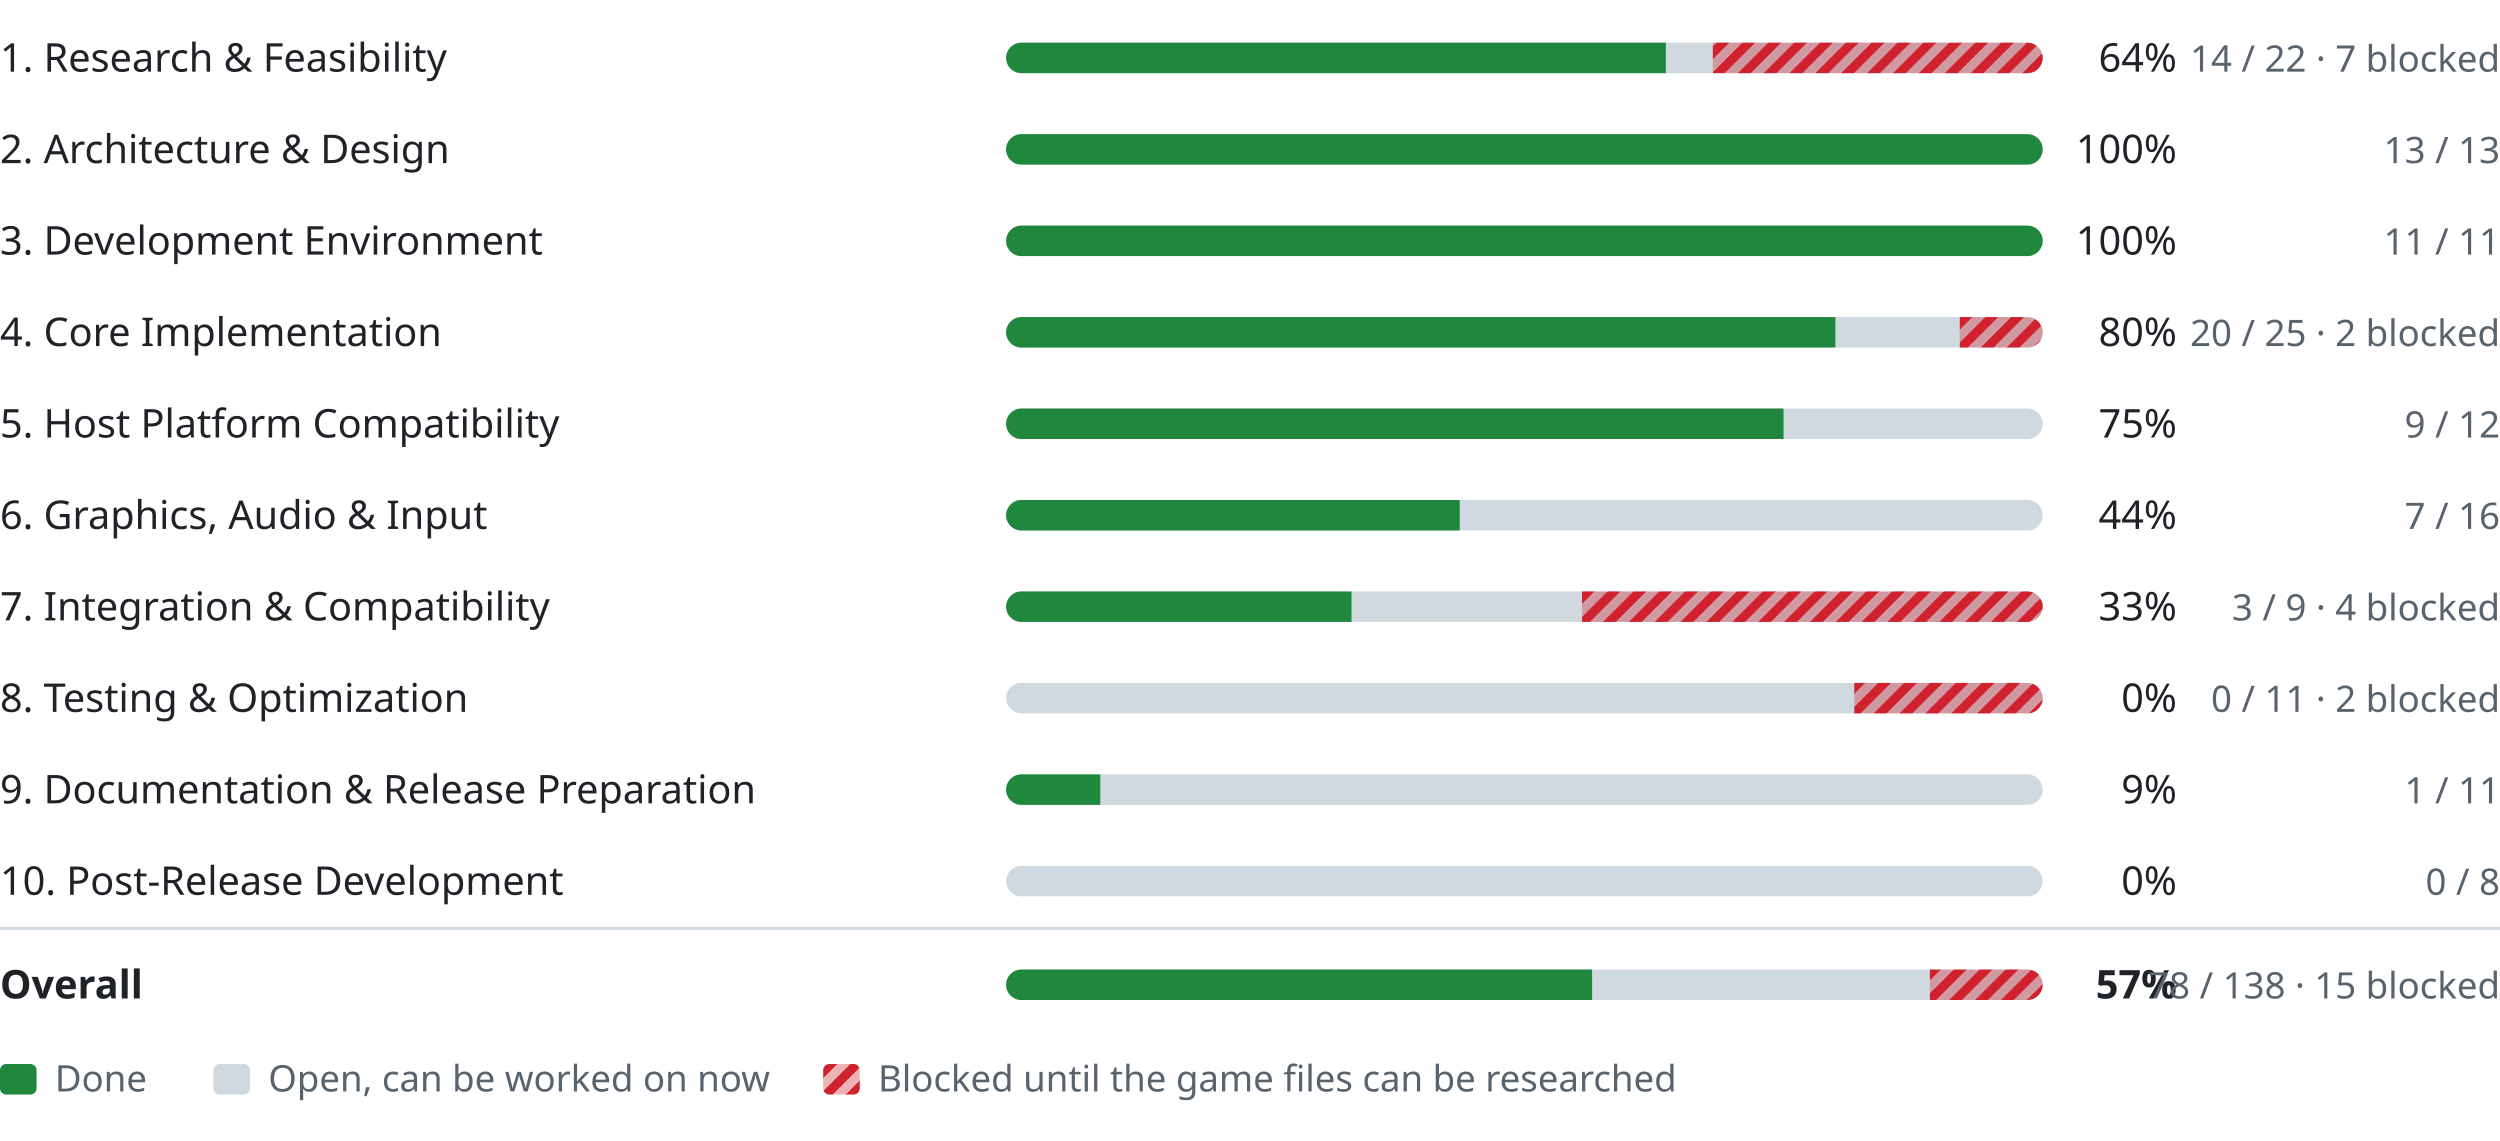
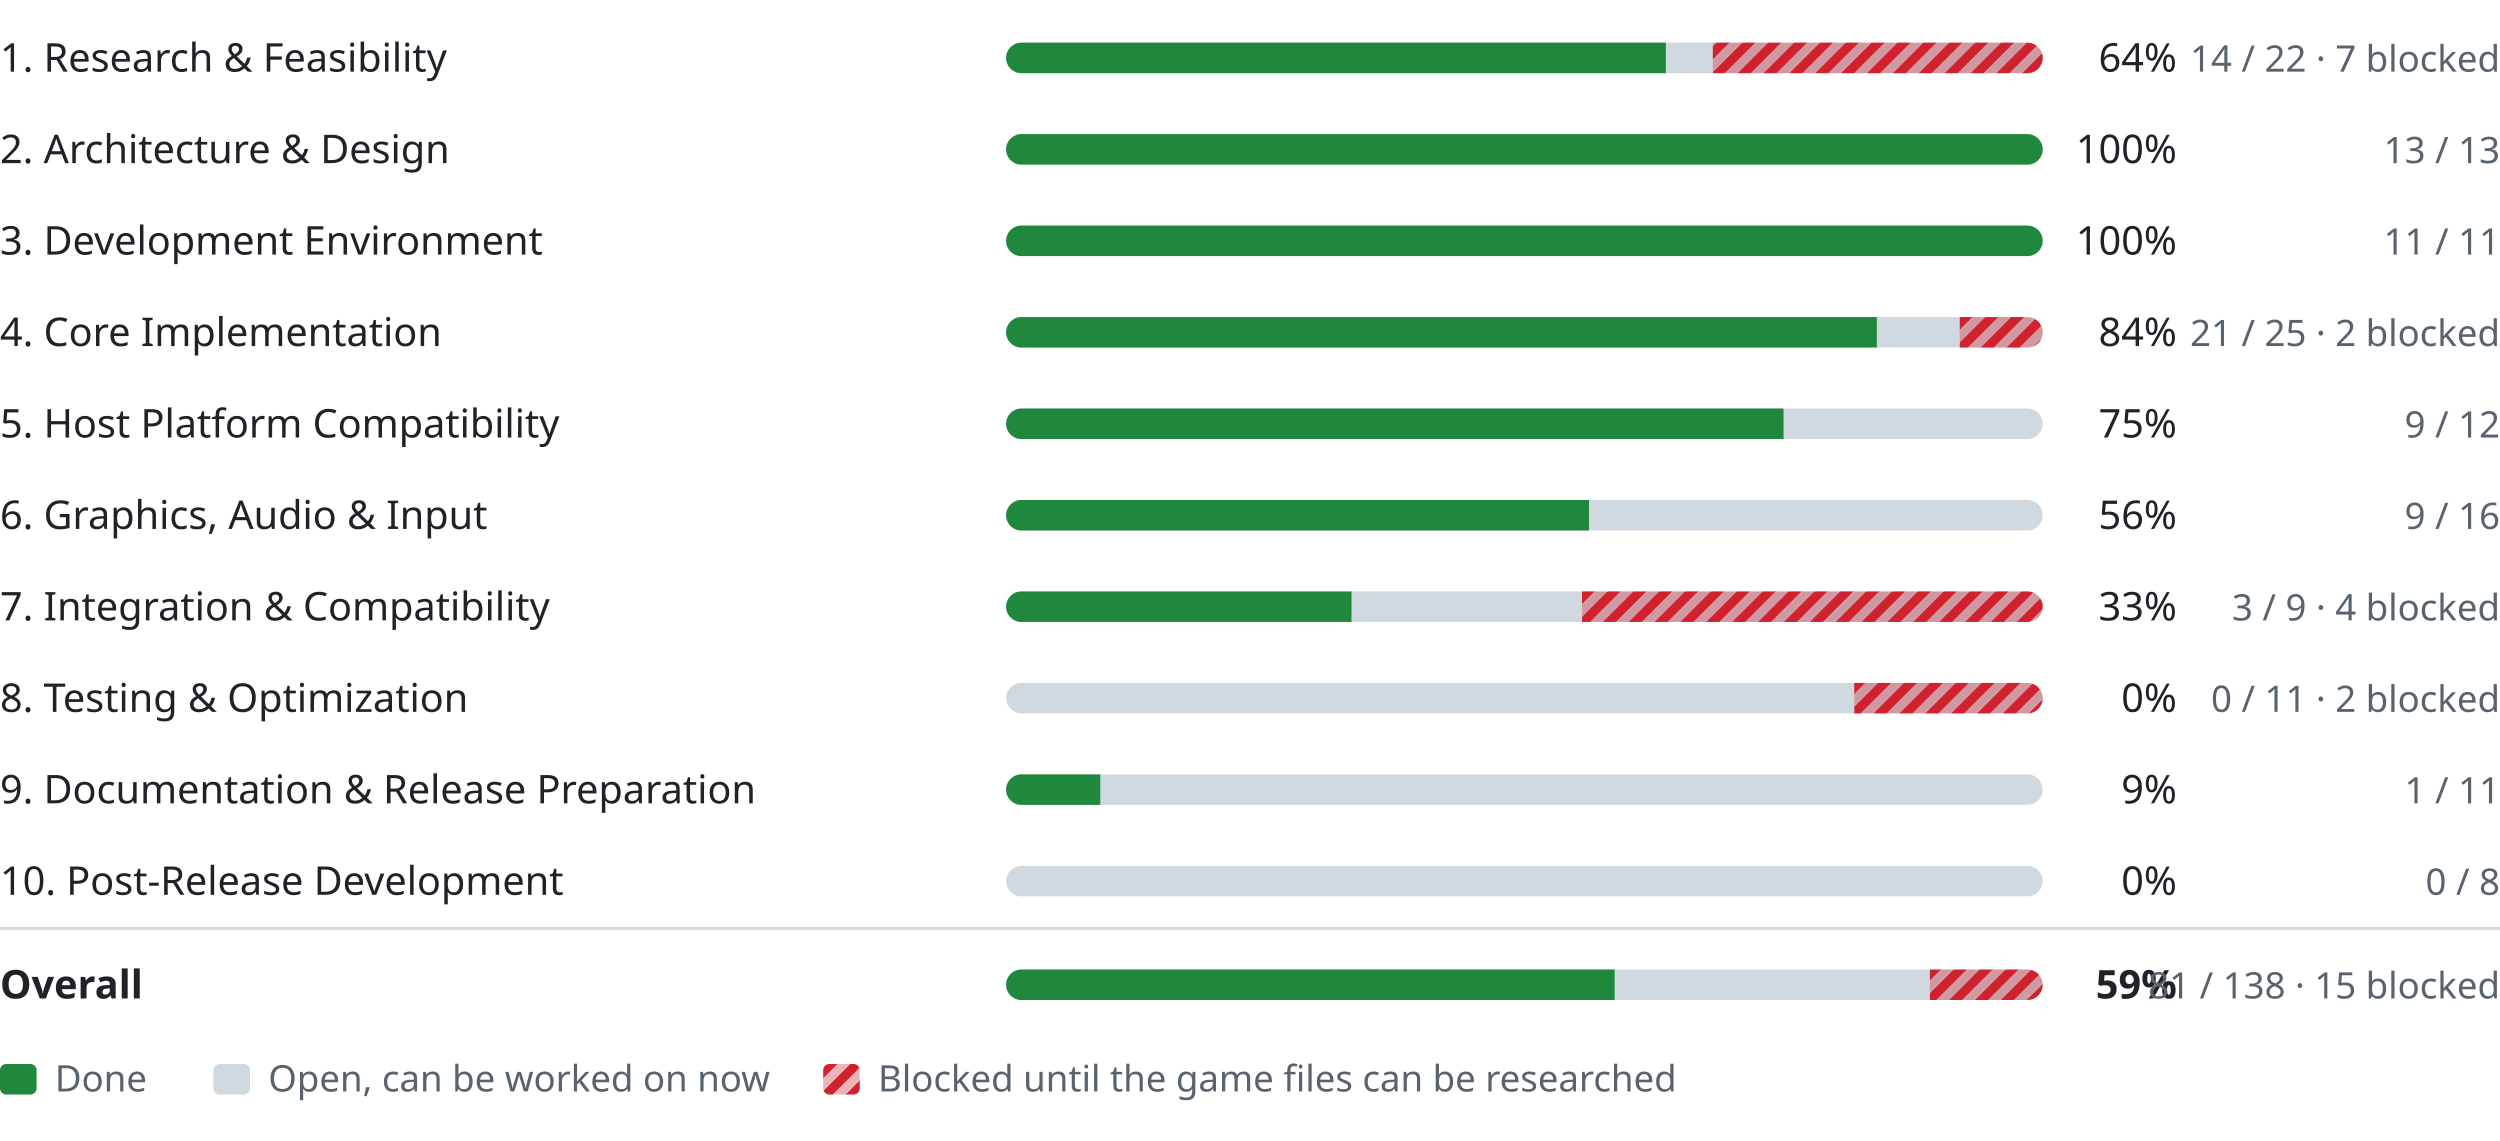
- <svg xmlns="http://www.w3.org/2000/svg" width="820" height="374" viewBox="0 0 820 374" role="img" aria-label="Roadmap: 78 of 138 tasks done, 15 blocked on game files">
+ <svg xmlns="http://www.w3.org/2000/svg" width="820" height="374" viewBox="0 0 820 374" role="img" aria-label="Roadmap: 81 of 138 tasks done, 15 blocked on game files">
  <style>
  text { font-family: -apple-system, BlinkMacSystemFont, "Segoe UI", "Noto Sans", Helvetica, Arial, sans-serif; font-size: 13px; fill: #1f2328; }
  .sub { fill: #59636e; font-size: 12px; }
  .num { font-variant-numeric: tabular-nums; }
  .strong { font-weight: 600; }
  .group { font-size: 12px; font-weight: 600; fill: #59636e; letter-spacing: 0.06em; }
  .track { fill: #d1d9e0; }
  .done { fill: #1f883d; }
  .rule { stroke: #d1d9e0; }
</style>
  <defs>
    <pattern id="blocked" width="6" height="6" patternUnits="userSpaceOnUse" patternTransform="rotate(45)">
      <rect width="6" height="6" fill="#cf222e" opacity="0.35" />
      <rect width="3" height="6" fill="#cf222e" />
    </pattern>
  </defs>
  <text class="" x="0" y="23.5">1. Research &amp; Feasibility</text>
  <clipPath id="bar14">
    <rect x="330" y="14.0" width="340" height="10" rx="5.0" />
  </clipPath>
  <g clip-path="url(#bar14)">
    <rect class="track" x="330" y="14.0" width="340" height="10" />
    <rect class="done" x="330" y="14.0" width="216.4" height="10" />
    <rect fill="url(#blocked)" x="561.8" y="14.0" width="108.2" height="10" />
  </g>
  <text class="num" x="714" y="23.5" text-anchor="end">64%</text>
  <text class="num sub" x="820" y="23.5" text-anchor="end">14 / 22 · 7 blocked</text>
  <text class="" x="0" y="53.5">2. Architecture &amp; Design</text>
  <clipPath id="bar44">
    <rect x="330" y="44.0" width="340" height="10" rx="5.0" />
  </clipPath>
  <g clip-path="url(#bar44)">
    <rect class="track" x="330" y="44.0" width="340" height="10" />
    <rect class="done" x="330" y="44.0" width="340.0" height="10" />
  </g>
  <text class="num" x="714" y="53.5" text-anchor="end">100%</text>
  <text class="num sub" x="820" y="53.5" text-anchor="end">13 / 13</text>
  <text class="" x="0" y="83.5">3. Development Environment</text>
  <clipPath id="bar74">
    <rect x="330" y="74.0" width="340" height="10" rx="5.0" />
  </clipPath>
  <g clip-path="url(#bar74)">
    <rect class="track" x="330" y="74.0" width="340" height="10" />
    <rect class="done" x="330" y="74.0" width="340.0" height="10" />
  </g>
  <text class="num" x="714" y="83.5" text-anchor="end">100%</text>
  <text class="num sub" x="820" y="83.5" text-anchor="end">11 / 11</text>
  <text class="" x="0" y="113.5">4. Core Implementation</text>
  <clipPath id="bar104">
    <rect x="330" y="104.0" width="340" height="10" rx="5.0" />
  </clipPath>
  <g clip-path="url(#bar104)">
    <rect class="track" x="330" y="104.0" width="340" height="10" />
-     <rect class="done" x="330" y="104.0" width="272.0" height="10" />
+     <rect class="done" x="330" y="104.0" width="285.6" height="10" />
    <rect fill="url(#blocked)" x="642.8" y="104.0" width="27.2" height="10" />
  </g>
-   <text class="num" x="714" y="113.5" text-anchor="end">80%</text>
-   <text class="num sub" x="820" y="113.5" text-anchor="end">20 / 25 · 2 blocked</text>
+   <text class="num" x="714" y="113.5" text-anchor="end">84%</text>
+   <text class="num sub" x="820" y="113.5" text-anchor="end">21 / 25 · 2 blocked</text>
  <text class="" x="0" y="143.5">5. Host Platform Compatibility</text>
  <clipPath id="bar134">
    <rect x="330" y="134.0" width="340" height="10" rx="5.0" />
  </clipPath>
  <g clip-path="url(#bar134)">
    <rect class="track" x="330" y="134.0" width="340" height="10" />
    <rect class="done" x="330" y="134.0" width="255.0" height="10" />
  </g>
  <text class="num" x="714" y="143.5" text-anchor="end">75%</text>
  <text class="num sub" x="820" y="143.5" text-anchor="end">9 / 12</text>
  <text class="" x="0" y="173.5">6. Graphics, Audio &amp; Input</text>
  <clipPath id="bar164">
    <rect x="330" y="164.0" width="340" height="10" rx="5.0" />
  </clipPath>
  <g clip-path="url(#bar164)">
    <rect class="track" x="330" y="164.0" width="340" height="10" />
-     <rect class="done" x="330" y="164.0" width="148.8" height="10" />
+     <rect class="done" x="330" y="164.0" width="191.2" height="10" />
  </g>
-   <text class="num" x="714" y="173.5" text-anchor="end">44%</text>
-   <text class="num sub" x="820" y="173.5" text-anchor="end">7 / 16</text>
+   <text class="num" x="714" y="173.5" text-anchor="end">56%</text>
+   <text class="num sub" x="820" y="173.5" text-anchor="end">9 / 16</text>
  <text class="" x="0" y="203.5">7. Integration &amp; Compatibility</text>
  <clipPath id="bar194">
    <rect x="330" y="194.0" width="340" height="10" rx="5.0" />
  </clipPath>
  <g clip-path="url(#bar194)">
    <rect class="track" x="330" y="194.0" width="340" height="10" />
    <rect class="done" x="330" y="194.0" width="113.3" height="10" />
    <rect fill="url(#blocked)" x="518.9" y="194.0" width="151.1" height="10" />
  </g>
  <text class="num" x="714" y="203.5" text-anchor="end">33%</text>
  <text class="num sub" x="820" y="203.5" text-anchor="end">3 / 9 · 4 blocked</text>
  <text class="" x="0" y="233.5">8. Testing &amp; Optimization</text>
  <clipPath id="bar224">
    <rect x="330" y="224.0" width="340" height="10" rx="5.0" />
  </clipPath>
  <g clip-path="url(#bar224)">
    <rect class="track" x="330" y="224.0" width="340" height="10" />
    <rect fill="url(#blocked)" x="608.2" y="224.0" width="61.8" height="10" />
  </g>
  <text class="num" x="714" y="233.5" text-anchor="end">0%</text>
  <text class="num sub" x="820" y="233.5" text-anchor="end">0 / 11 · 2 blocked</text>
  <text class="" x="0" y="263.5">9. Documentation &amp; Release Preparation</text>
  <clipPath id="bar254">
    <rect x="330" y="254.0" width="340" height="10" rx="5.0" />
  </clipPath>
  <g clip-path="url(#bar254)">
    <rect class="track" x="330" y="254.0" width="340" height="10" />
    <rect class="done" x="330" y="254.0" width="30.9" height="10" />
  </g>
  <text class="num" x="714" y="263.5" text-anchor="end">9%</text>
  <text class="num sub" x="820" y="263.5" text-anchor="end">1 / 11</text>
  <text class="" x="0" y="293.5">10. Post-Release Development</text>
  <clipPath id="bar284">
    <rect x="330" y="284.0" width="340" height="10" rx="5.0" />
  </clipPath>
  <g clip-path="url(#bar284)">
    <rect class="track" x="330" y="284.0" width="340" height="10" />
  </g>
  <text class="num" x="714" y="293.5" text-anchor="end">0%</text>
  <text class="num sub" x="820" y="293.5" text-anchor="end">0 / 8</text>
  <line class="rule" x1="0" x2="820" y1="304.5" y2="304.5" />
  <text class="strong" x="0" y="327.5">Overall</text>
  <clipPath id="bar318">
    <rect x="330" y="318.0" width="340" height="10" rx="5.0" />
  </clipPath>
  <g clip-path="url(#bar318)">
    <rect class="track" x="330" y="318.0" width="340" height="10" />
-     <rect class="done" x="330" y="318.0" width="192.2" height="10" />
+     <rect class="done" x="330" y="318.0" width="199.6" height="10" />
    <rect fill="url(#blocked)" x="633.0" y="318.0" width="37.0" height="10" />
  </g>
-   <text class="num strong" x="714" y="327.5" text-anchor="end">57%</text>
-   <text class="num sub" x="820" y="327.5" text-anchor="end">78 / 138 · 15 blocked</text>
+   <text class="num strong" x="714" y="327.5" text-anchor="end">59%</text>
+   <text class="num sub" x="820" y="327.5" text-anchor="end">81 / 138 · 15 blocked</text>
  <rect class="done" x="0" y="349.0" width="12" height="10" rx="2" />
  <text class="sub" x="18" y="358.0">Done</text>
  <rect class="track" x="70" y="349.0" width="12" height="10" rx="2" />
  <text class="sub" x="88" y="358.0">Open, can be worked on now</text>
  <rect fill="url(#blocked)" x="270" y="349.0" width="12" height="10" rx="2" />
  <text class="sub" x="288" y="358.0">Blocked until the game files can be researched</text>
</svg>
